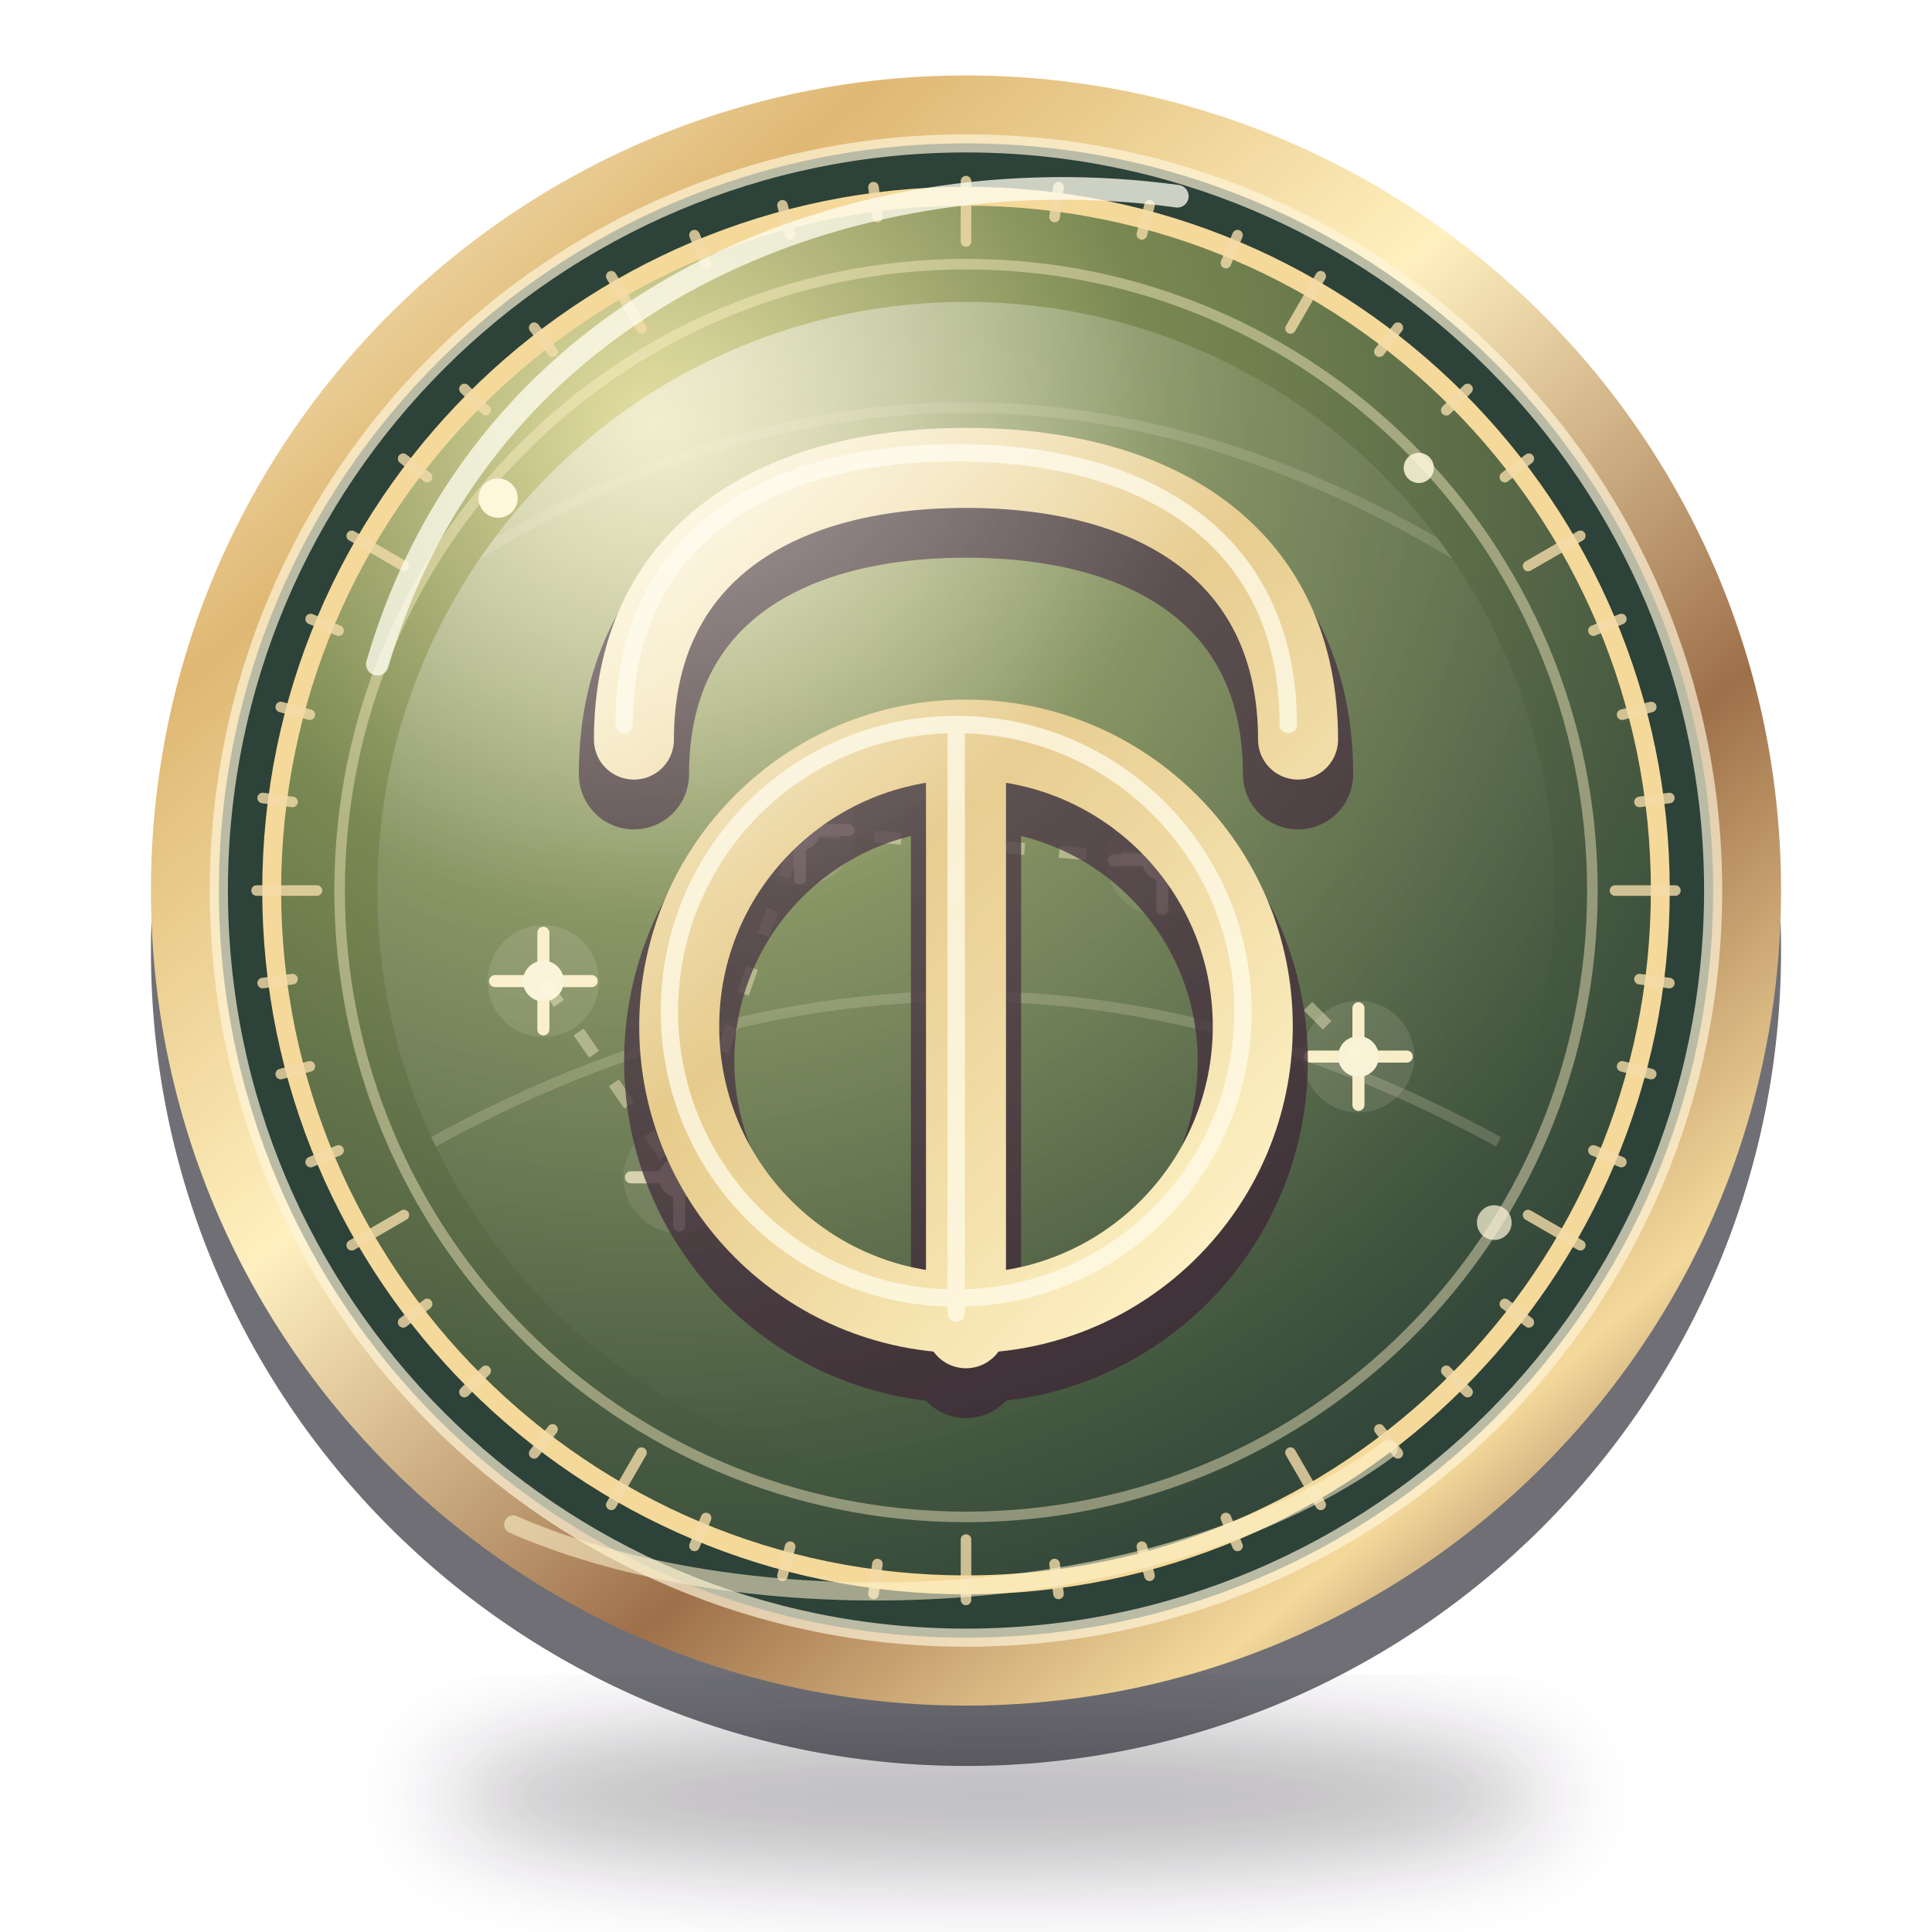
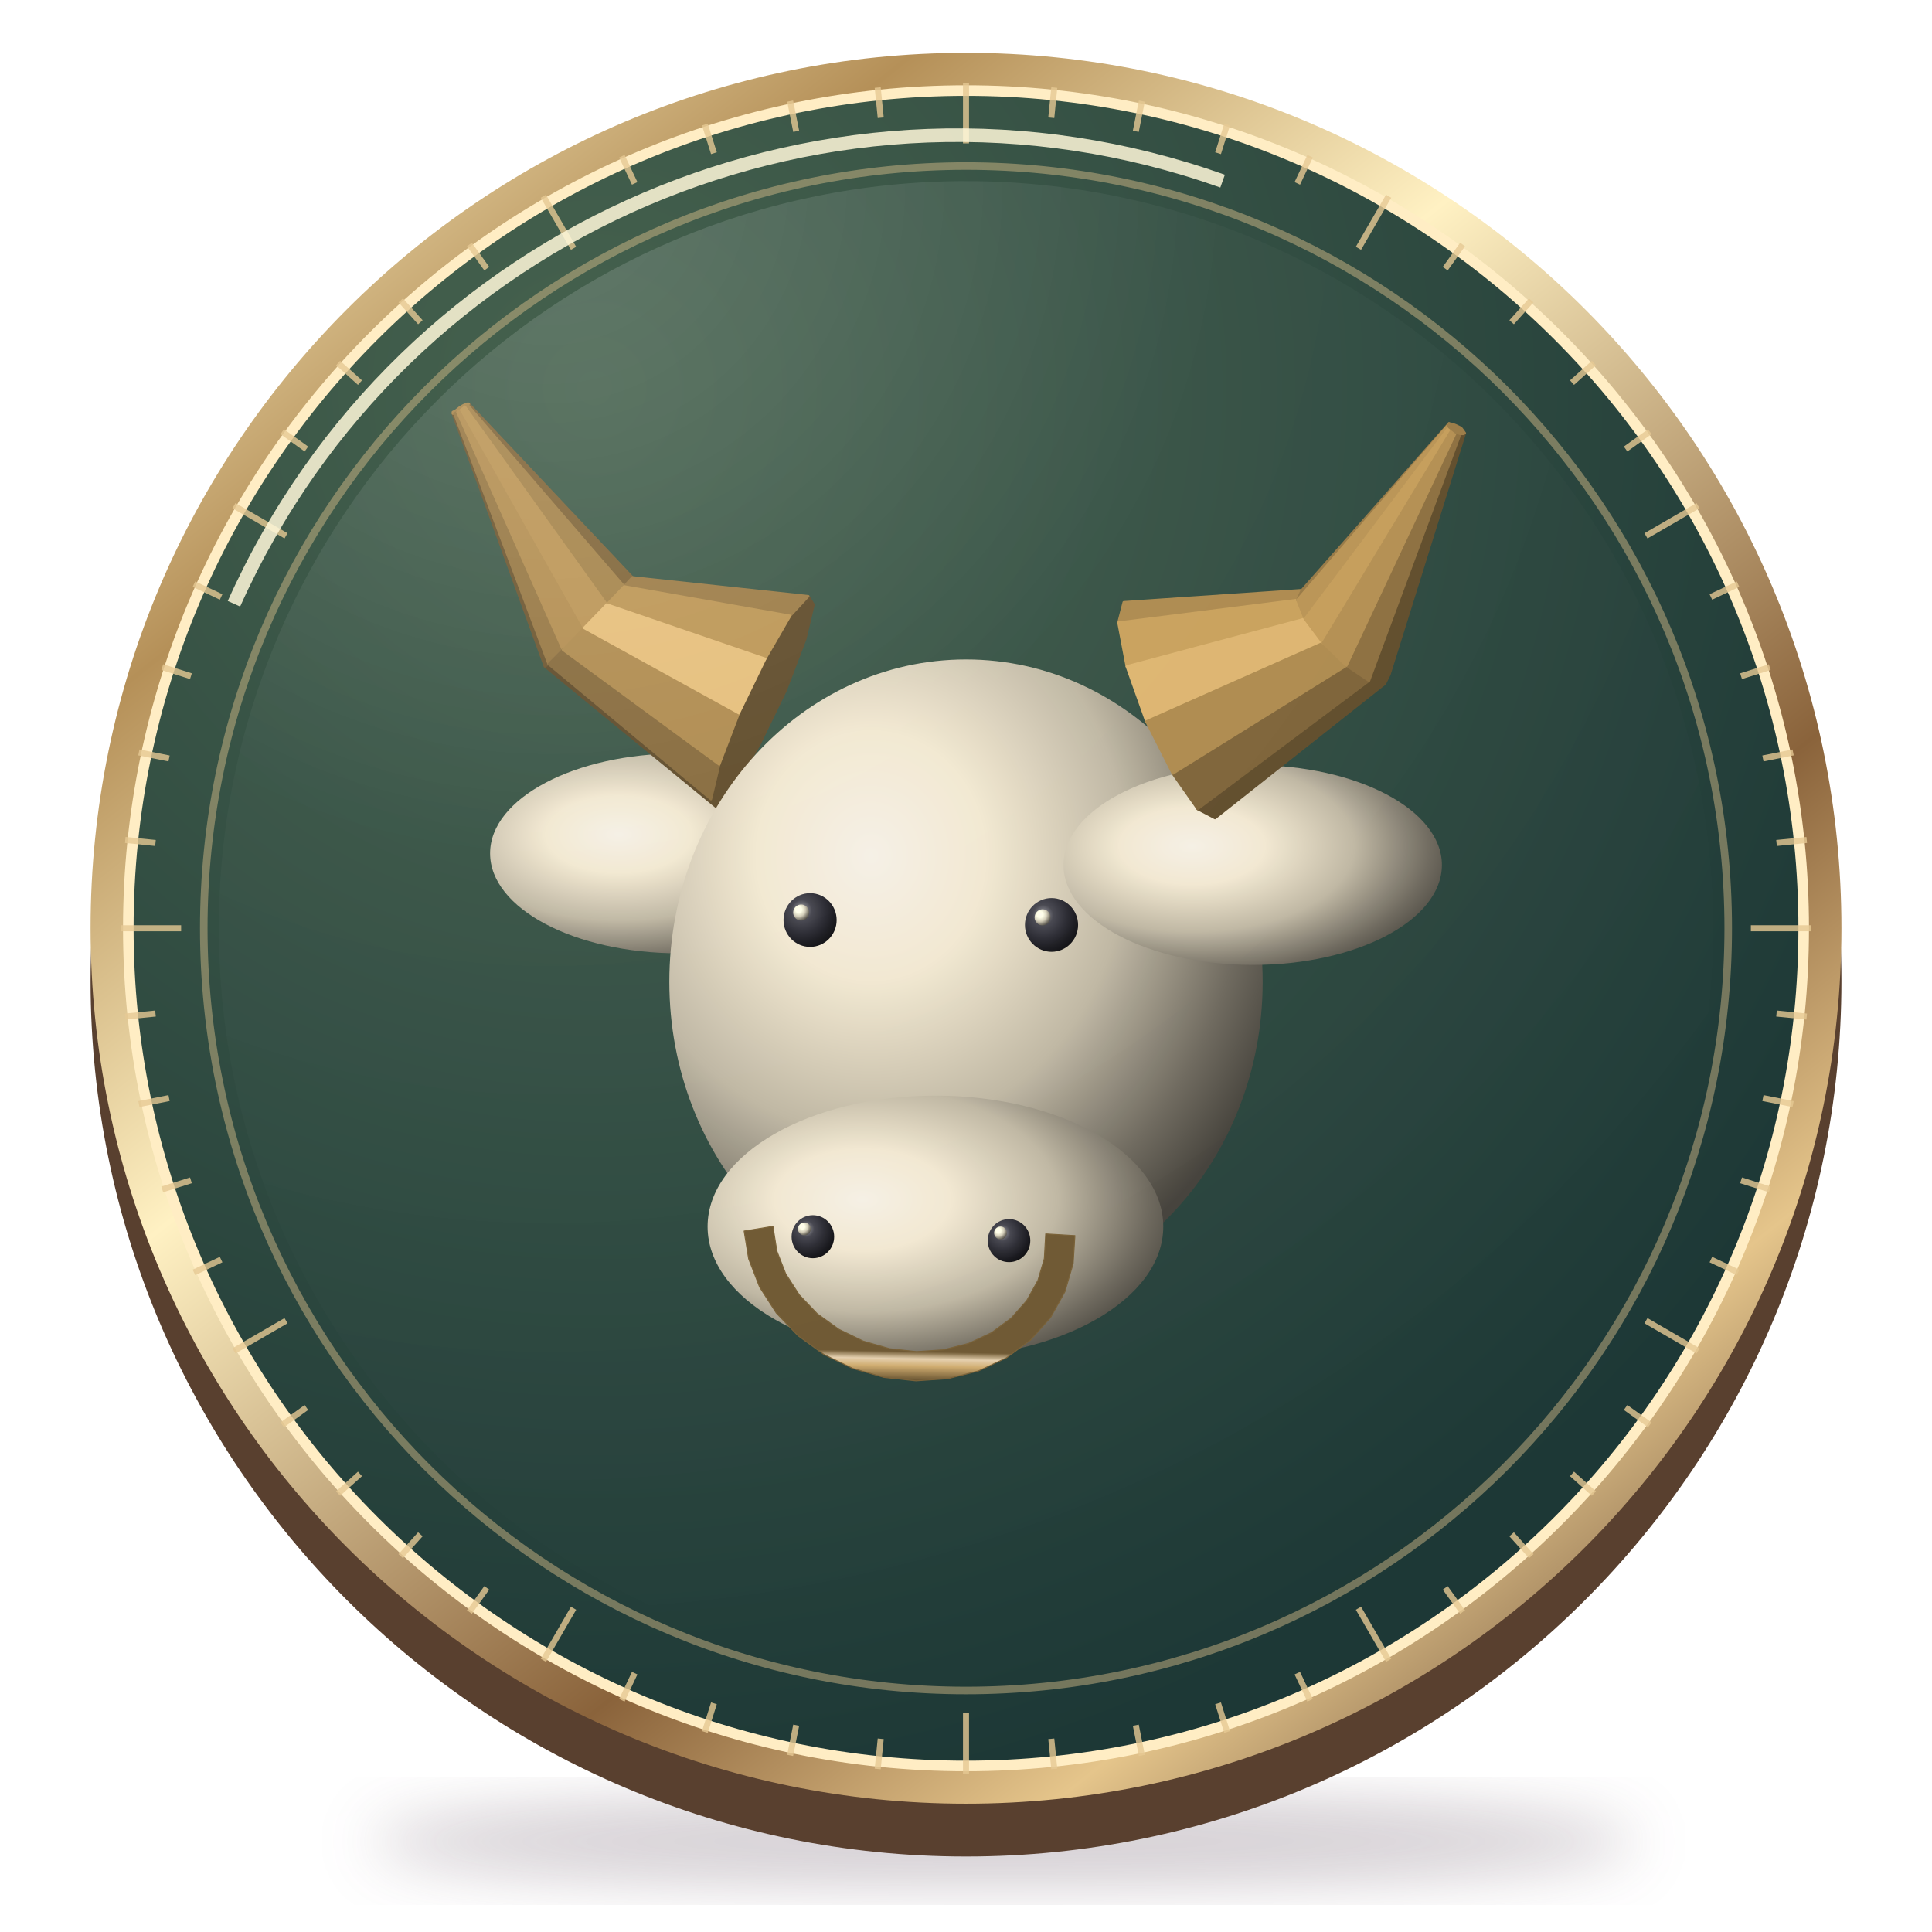
- <svg xmlns="http://www.w3.org/2000/svg" viewBox="0 0 128 128" role="img" aria-labelledby="seal-versis-title seal-versis-desc">
+ <svg xmlns="http://www.w3.org/2000/svg" viewBox="0 0 256 256" role="img" aria-labelledby="sculpt-versis-title">
  <defs>
-     <radialGradient id="seal-versis-sky" cx=".28" cy=".17" r=".92">
-       <stop stop-color="#e6e0a3" />
-       <stop offset=".38" stop-color="#7a8952" />
-       <stop offset="1" stop-color="#2d4238" />
+     <linearGradient id="sculpt-versis-metal" x1=".1" y1="0" x2=".9" y2="1">
+       <stop stop-color="#f8e9bb" />
+       <stop offset=".18" stop-color="#b59058" />
+       <stop offset=".38" stop-color="#fff1c3" />
+       <stop offset=".67" stop-color="#8a633b" />
+       <stop offset=".83" stop-color="#e5c58b" />
+       <stop offset="1" stop-color="#5a402f" />
+     </linearGradient>
+     <radialGradient id="sculpt-versis-face" cx=".28" cy=".18" r=".85">
+       <stop stop-color="#46624e" />
+       <stop offset="1" stop-color="#1d3836" />
    </radialGradient>
-     <linearGradient id="seal-versis-rim" x1=".05" y1=".02" x2=".9" y2="1">
-       <stop stop-color="#fff4d5" />
-       <stop offset=".19" stop-color="#dfb873" />
-       <stop offset=".42" stop-color="#fff0bf" />
-       <stop offset=".67" stop-color="#9e704a" />
-       <stop offset=".86" stop-color="#f4d99b" />
-       <stop offset="1" stop-color="#704437" />
-     </linearGradient>
-     <linearGradient id="seal-versis-glyph" x1="0" y1="0" x2=".8" y2="1">
-       <stop stop-color="#fff9de" />
-       <stop offset=".48" stop-color="#e4c783" />
-       <stop offset="1" stop-color="#fff2c5" />
-     </linearGradient>
-     <radialGradient id="seal-versis-shine" cx=".24" cy=".04" r=".92">
-       <stop stop-color="#fff" stop-opacity=".55" />
-       <stop offset=".52" stop-color="#fff" stop-opacity=".11" />
+     <radialGradient id="sculpt-versis-glass" cx=".22" cy="0" r="1">
+       <stop stop-color="#fff" stop-opacity=".16" />
+       <stop offset=".45" stop-color="#fff" stop-opacity=".025" />
      <stop offset="1" stop-color="#fff" stop-opacity="0" />
    </radialGradient>
-     <filter id="seal-versis-shadow" x="-.35" y="-.3" width="1.7" height="1.8">
-       <feGaussianBlur stdDeviation="3.2" />
+     <filter id="sculpt-versis-blur">
+       <feGaussianBlur stdDeviation="4" />
    </filter>
-     <clipPath id="seal-versis-clip">
-       <circle cx="64" cy="59" r="39" />
-     </clipPath>
  </defs>
-   <ellipse cx="66" cy="119" rx="37" ry="5" fill="#1d1721" opacity=".3" filter="url(#seal-versis-shadow)" />
-   <circle cx="64" cy="63" r="54" fill="#171721" opacity=".62" />
-   <circle cx="64" cy="59" r="54" fill="url(#seal-versis-rim)" />
-   <circle cx="64" cy="59" r="49.5" fill="#2d4238" stroke="#fff6db" stroke-opacity=".67" stroke-width="1.2" />
-   <circle cx="64" cy="59" r="46" fill="url(#seal-versis-sky)" stroke="#f5d99a" stroke-width="1.25" />
-   <circle cx="64" cy="59" r="41.5" fill="none" stroke="#fff3c9" stroke-opacity=".43" stroke-width=".7" />
-   <g fill="none" stroke="#f4dca9" stroke-width=".7" stroke-opacity=".8" stroke-linecap="round">
-     <path d="M64.00 16.00L64.00 12.00" />
-     <path d="M69.87 14.38L70.13 12.40" />
-     <path d="M75.65 15.53L76.16 13.60" />
-     <path d="M81.22 17.43L81.99 15.58" />
-     <path d="M85.50 21.76L87.50 18.30" />
-     <path d="M91.39 23.30L92.61 21.71" />
-     <path d="M95.82 27.18L97.23 25.77" />
-     <path d="M99.70 31.61L101.29 30.39" />
-     <path d="M101.24 37.50L104.70 35.50" />
-     <path d="M105.57 41.78L107.42 41.01" />
-     <path d="M107.47 47.35L109.40 46.84" />
-     <path d="M108.62 53.13L110.60 52.87" />
-     <path d="M107.00 59.00L111.00 59.00" />
-     <path d="M108.62 64.87L110.60 65.13" />
-     <path d="M107.47 70.65L109.40 71.16" />
-     <path d="M105.57 76.22L107.42 76.99" />
-     <path d="M101.24 80.50L104.70 82.50" />
-     <path d="M99.70 86.39L101.29 87.61" />
-     <path d="M95.82 90.82L97.23 92.23" />
-     <path d="M91.39 94.70L92.61 96.29" />
-     <path d="M85.50 96.24L87.50 99.70" />
-     <path d="M81.22 100.57L81.99 102.42" />
-     <path d="M75.65 102.47L76.16 104.40" />
-     <path d="M69.87 103.62L70.13 105.60" />
-     <path d="M64.00 102.00L64.00 106.00" />
-     <path d="M58.13 103.62L57.87 105.60" />
-     <path d="M52.35 102.47L51.84 104.40" />
-     <path d="M46.78 100.57L46.01 102.42" />
-     <path d="M42.50 96.24L40.50 99.70" />
-     <path d="M36.61 94.70L35.39 96.29" />
-     <path d="M32.18 90.82L30.77 92.23" />
-     <path d="M28.30 86.39L26.71 87.61" />
-     <path d="M26.76 80.50L23.30 82.50" />
-     <path d="M22.43 76.22L20.58 76.99" />
-     <path d="M20.53 70.65L18.60 71.16" />
-     <path d="M19.38 64.87L17.40 65.13" />
-     <path d="M21.00 59.00L17.00 59.00" />
-     <path d="M19.38 53.13L17.40 52.87" />
-     <path d="M20.53 47.35L18.60 46.84" />
-     <path d="M22.43 41.78L20.58 41.01" />
-     <path d="M26.76 37.50L23.30 35.50" />
-     <path d="M28.30 31.61L26.71 30.39" />
-     <path d="M32.18 27.18L30.77 25.77" />
-     <path d="M36.61 23.30L35.39 21.71" />
-     <path d="M42.50 21.76L40.50 18.30" />
-     <path d="M46.78 17.43L46.01 15.58" />
-     <path d="M52.35 15.53L51.84 13.60" />
-     <path d="M58.13 14.38L57.87 12.40" />
+   <ellipse cx="133" cy="244" rx="84" ry="7" fill="#493345" opacity=".22" filter="url(#sculpt-versis-blur)" />
+   <circle cx="128" cy="130" r="116" fill="#59402f" />
+   <circle cx="128" cy="123" r="116" fill="url(#sculpt-versis-metal)" />
+   <circle cx="128" cy="123" r="111" fill="url(#sculpt-versis-face)" stroke="#ffedc4" stroke-width="1.4" />
+   <circle cx="128" cy="123" r="101" fill="none" stroke="#dfc18c" stroke-opacity=".45" />
+   <g fill="none" stroke="#e6c994" stroke-width=".8" opacity=".8">
+     <path d="M128.0 19.0L128.0 11.0" />
+     <path d="M139.3 15.6L139.7 11.6" />
+     <path d="M150.5 17.4L151.3 13.4" />
+     <path d="M161.4 20.3L162.6 16.5" />
+     <path d="M171.9 24.3L173.6 20.7" />
+     <path d="M180.0 32.9L184.0 26.0" />
+     <path d="M191.5 35.6L193.8 32.4" />
+     <path d="M200.3 42.7L202.9 39.8" />
+     <path d="M208.3 50.7L211.2 48.1" />
+     <path d="M215.4 59.5L218.6 57.2" />
+     <path d="M218.1 71.0L225.0 67.0" />
+     <path d="M226.7 79.1L230.3 77.4" />
+     <path d="M230.7 89.6L234.5 88.4" />
+     <path d="M233.6 100.5L237.6 99.7" />
+     <path d="M235.4 111.7L239.4 111.3" />
+     <path d="M232.0 123.0L240.0 123.0" />
+     <path d="M235.4 134.3L239.4 134.7" />
+     <path d="M233.6 145.5L237.6 146.3" />
+     <path d="M230.7 156.4L234.5 157.6" />
+     <path d="M226.7 166.9L230.3 168.6" />
+     <path d="M218.1 175.0L225.0 179.0" />
+     <path d="M215.4 186.5L218.6 188.8" />
+     <path d="M208.3 195.3L211.2 197.9" />
+     <path d="M200.3 203.3L202.9 206.2" />
+     <path d="M191.5 210.4L193.8 213.6" />
+     <path d="M180.0 213.1L184.0 220.0" />
+     <path d="M171.9 221.7L173.6 225.3" />
+     <path d="M161.4 225.7L162.6 229.5" />
+     <path d="M150.5 228.6L151.3 232.6" />
+     <path d="M139.3 230.4L139.7 234.4" />
+     <path d="M128.0 227.0L128.0 235.0" />
+     <path d="M116.7 230.4L116.3 234.4" />
+     <path d="M105.5 228.6L104.7 232.6" />
+     <path d="M94.6 225.7L93.4 229.5" />
+     <path d="M84.1 221.7L82.4 225.3" />
+     <path d="M76.0 213.1L72.0 220.0" />
+     <path d="M64.5 210.4L62.2 213.6" />
+     <path d="M55.7 203.3L53.1 206.2" />
+     <path d="M47.7 195.3L44.8 197.9" />
+     <path d="M40.6 186.5L37.4 188.8" />
+     <path d="M37.9 175.0L31.0 179.0" />
+     <path d="M29.3 166.9L25.7 168.6" />
+     <path d="M25.3 156.4L21.5 157.6" />
+     <path d="M22.4 145.5L18.4 146.3" />
+     <path d="M20.6 134.3L16.6 134.7" />
+     <path d="M24.0 123.0L16.0 123.0" />
+     <path d="M20.6 111.7L16.6 111.3" />
+     <path d="M22.4 100.5L18.4 99.7" />
+     <path d="M25.3 89.6L21.5 88.4" />
+     <path d="M29.3 79.1L25.7 77.4" />
+     <path d="M37.9 71.0L31.0 67.0" />
+     <path d="M40.6 59.5L37.4 57.2" />
+     <path d="M47.7 50.7L44.8 48.1" />
+     <path d="M55.7 42.7L53.1 39.8" />
+     <path d="M64.5 35.6L62.2 32.4" />
+     <path d="M76.0 32.9L72.0 26.0" />
+     <path d="M84.1 24.3L82.4 20.7" />
+     <path d="M94.6 20.3L93.4 16.5" />
+     <path d="M105.5 17.4L104.7 13.4" />
+     <path d="M116.7 15.6L116.3 11.6" />
  </g>
-   <g clip-path="url(#seal-versis-clip)">
-     <path d="M20 81 Q64 51 108 81" fill="none" stroke="#fff5d6" stroke-opacity=".18" stroke-width=".7" />
-     <path d="M28 39 Q64 15 100 39" fill="none" stroke="#fff5d6" stroke-opacity=".15" stroke-width=".7" />
-     <polyline points="36,65 45,78 53,55 77,57 90,70" fill="none" stroke="#fff0c5" stroke-opacity=".42" stroke-width=".8" stroke-dasharray="1.8 2.3" />
-     <g transform="translate(36 65)" opacity=".96">
-       <path d="M0 -3.2V3.2M-3.2 0H3.2" stroke="#fff2cb" stroke-width=".8" stroke-linecap="round" />
-       <circle r="1.35" fill="#fff8dc" />
-       <circle r="3.7" fill="#fff8dc" opacity=".12" />
-     </g>
-     <g transform="translate(45 78)" opacity=".72">
-       <path d="M0 -3.2V3.2M-3.2 0H3.2" stroke="#fff2cb" stroke-width=".8" stroke-linecap="round" />
-       <circle r="1.35" fill="#fff8dc" />
-       <circle r="3.7" fill="#fff8dc" opacity=".12" />
-     </g>
-     <g transform="translate(53 55)" opacity=".96">
-       <path d="M0 -3.2V3.2M-3.2 0H3.2" stroke="#fff2cb" stroke-width=".8" stroke-linecap="round" />
-       <circle r="1.35" fill="#fff8dc" />
-       <circle r="3.7" fill="#fff8dc" opacity=".12" />
-     </g>
-     <g transform="translate(77 57)" opacity=".72">
-       <path d="M0 -3.2V3.2M-3.2 0H3.2" stroke="#fff2cb" stroke-width=".8" stroke-linecap="round" />
-       <circle r="1.35" fill="#fff8dc" />
-       <circle r="3.7" fill="#fff8dc" opacity=".12" />
-     </g>
-     <g transform="translate(90 70)" opacity=".96">
-       <path d="M0 -3.2V3.2M-3.2 0H3.2" stroke="#fff2cb" stroke-width=".8" stroke-linecap="round" />
-       <circle r="1.35" fill="#fff8dc" />
-       <circle r="3.7" fill="#fff8dc" opacity=".12" />
-     </g>
-     <path d="M42 49 C42 37 51 31 64 31 C77 31 86 37 86 49 M45 68 A19 19 0 1 0 83 68 A19 19 0 1 0 45 68 M64 49 V88" transform="translate(0 2.3)" fill="none" stroke="#3c2735" stroke-opacity=".8" stroke-width="7.3" stroke-linecap="round" stroke-linejoin="round" />
-     <path d="M42 49 C42 37 51 31 64 31 C77 31 86 37 86 49 M45 68 A19 19 0 1 0 83 68 A19 19 0 1 0 45 68 M64 49 V88" fill="none" stroke="url(#seal-versis-glyph)" stroke-width="5.3" stroke-linecap="round" stroke-linejoin="round" />
-     <path d="M42 49 C42 37 51 31 64 31 C77 31 86 37 86 49 M45 68 A19 19 0 1 0 83 68 A19 19 0 1 0 45 68 M64 49 V88" transform="translate(-.65 -1)" fill="none" stroke="#fffbe7" stroke-opacity=".76" stroke-width="1.15" stroke-linecap="round" stroke-linejoin="round" />
-     <circle cx="64" cy="59" r="43" fill="url(#seal-versis-shine)" />
+   <g>
+     <defs>
+       <radialGradient id="versis-surface-0" gradientUnits="userSpaceOnUse" cx="81.99" cy="108.32" r="37.11" gradientTransform="translate(0 53.36494) scale(1 0.5280872)">
+         <stop stop-color="#f5f0e5" />
+         <stop offset=".26" stop-color="#f2e8d1" />
+         <stop offset=".58" stop-color="#bfb7a3" />
+         <stop offset=".85" stop-color="#6e695e" />
+         <stop offset="1" stop-color="#46433c" />
+       </radialGradient>
+       <radialGradient id="versis-surface-1" gradientUnits="userSpaceOnUse" cx="157.96" cy="109.85" r="37.11" gradientTransform="translate(0 54.09051) scale(1 0.5280872)">
+         <stop stop-color="#f5f0e5" />
+         <stop offset=".26" stop-color="#f2e8d1" />
+         <stop offset=".58" stop-color="#bfb7a3" />
+         <stop offset=".85" stop-color="#6e695e" />
+         <stop offset="1" stop-color="#46433c" />
+       </radialGradient>
+       <radialGradient id="versis-surface-2" gradientUnits="userSpaceOnUse" cx="115.42" cy="114.72" r="58.19" gradientTransform="translate(0 -11.22187) scale(1 1.086263)">
+         <stop stop-color="#f5f0e5" />
+         <stop offset=".26" stop-color="#f2e8d1" />
+         <stop offset=".58" stop-color="#bfb7a3" />
+         <stop offset=".85" stop-color="#6e695e" />
+         <stop offset="1" stop-color="#46433c" />
+       </radialGradient>
+       <radialGradient id="versis-surface-3" gradientUnits="userSpaceOnUse" cx="114.29" cy="156.29" r="44.68" gradientTransform="translate(0 69.13264) scale(1 0.5746536)">
+         <stop stop-color="#f5f0e5" />
+         <stop offset=".26" stop-color="#f2e8d1" />
+         <stop offset=".58" stop-color="#bfb7a3" />
+         <stop offset=".85" stop-color="#6e695e" />
+         <stop offset="1" stop-color="#46433c" />
+       </radialGradient>
+       <radialGradient id="versis-surface-4" gradientUnits="userSpaceOnUse" cx="106.22" cy="120.63" r="5.21" gradientTransform="translate(0 -1.300142) scale(1 1.010665)">
+         <stop stop-color="#a2a2a6" />
+         <stop offset=".26" stop-color="#46464f" />
+         <stop offset=".58" stop-color="#2b2b33" />
+         <stop offset=".85" stop-color="#18181d" />
+         <stop offset="1" stop-color="#101013" />
+       </radialGradient>
+       <radialGradient id="versis-surface-5" gradientUnits="userSpaceOnUse" cx="105.82" cy="120.53" r="1.56" gradientTransform="translate(0 -1.180999) scale(1 1.009767)">
+         <stop stop-color="#fffbf0" />
+         <stop offset=".26" stop-color="#ffffe7" />
+         <stop offset=".58" stop-color="#d1cbb6" />
+         <stop offset=".85" stop-color="#787468" />
+         <stop offset="1" stop-color="#4d4a43" />
+       </radialGradient>
+       <radialGradient id="versis-surface-6" gradientUnits="userSpaceOnUse" cx="138.21" cy="121.28" r="5.21" gradientTransform="translate(0 -1.307046) scale(1 1.010665)">
+         <stop stop-color="#a2a2a6" />
+         <stop offset=".26" stop-color="#46464f" />
+         <stop offset=".58" stop-color="#2b2b33" />
+         <stop offset=".85" stop-color="#18181d" />
+         <stop offset="1" stop-color="#101013" />
+       </radialGradient>
+       <radialGradient id="versis-surface-7" gradientUnits="userSpaceOnUse" cx="137.81" cy="121.18" r="1.56" gradientTransform="translate(0 -1.187322) scale(1 1.009767)">
+         <stop stop-color="#fffbf0" />
+         <stop offset=".26" stop-color="#ffffe7" />
+         <stop offset=".58" stop-color="#d1cbb6" />
+         <stop offset=".85" stop-color="#787468" />
+         <stop offset="1" stop-color="#4d4a43" />
+       </radialGradient>
+       <radialGradient id="versis-surface-8" gradientUnits="userSpaceOnUse" cx="106.81" cy="162.84" r="4.17" gradientTransform="translate(0 -1.747567) scale(1 1.010665)">
+         <stop stop-color="#a2a2a6" />
+         <stop offset=".26" stop-color="#46464f" />
+         <stop offset=".58" stop-color="#2b2b33" />
+         <stop offset=".85" stop-color="#18181d" />
+         <stop offset="1" stop-color="#101013" />
+       </radialGradient>
+       <radialGradient id="versis-surface-9" gradientUnits="userSpaceOnUse" cx="106.31" cy="162.54" r="1.25" gradientTransform="translate(0 -1.590493) scale(1 1.009767)">
+         <stop stop-color="#fffbf0" />
+         <stop offset=".26" stop-color="#ffffe7" />
+         <stop offset=".58" stop-color="#d1cbb6" />
+         <stop offset=".85" stop-color="#787468" />
+         <stop offset="1" stop-color="#4d4a43" />
+       </radialGradient>
+       <radialGradient id="versis-surface-10" gradientUnits="userSpaceOnUse" cx="132.80" cy="163.37" r="4.17" gradientTransform="translate(0 -1.753176) scale(1 1.010665)">
+         <stop stop-color="#a2a2a6" />
+         <stop offset=".26" stop-color="#46464f" />
+         <stop offset=".58" stop-color="#2b2b33" />
+         <stop offset=".85" stop-color="#18181d" />
+         <stop offset="1" stop-color="#101013" />
+       </radialGradient>
+       <radialGradient id="versis-surface-11" gradientUnits="userSpaceOnUse" cx="132.30" cy="163.06" r="1.25" gradientTransform="translate(0 -1.595631) scale(1 1.009767)">
+         <stop stop-color="#fffbf0" />
+         <stop offset=".26" stop-color="#ffffe7" />
+         <stop offset=".58" stop-color="#d1cbb6" />
+         <stop offset=".85" stop-color="#787468" />
+         <stop offset="1" stop-color="#4d4a43" />
+       </radialGradient>
+       <linearGradient id="versis-tube-0" gradientUnits="userSpaceOnUse" x1="121.453" y1="179.096" x2="121.375" y2="182.971">
+         <stop stop-color="#6f5933" />
+         <stop offset=".25" stop-color="#e5d0ae" />
+         <stop offset=".50" stop-color="#d0ac70" />
+         <stop offset="1" stop-color="#65512e" />
+       </linearGradient>
+     </defs>
+     <ellipse cx="90.01" cy="113.08" rx="25.07" ry="13.24" fill="url(#versis-surface-0)" />
+     <polygon fill="#614d2c" stroke="#614d2c" stroke-width=".32" stroke-linejoin="round" points="95.0,107.0 72.2,88.3 72.7,88.0 94.2,105.9" />
+     <polygon fill="#6e5832" stroke="#6e5832" stroke-width=".32" stroke-linejoin="round" points="72.2,88.3 60.0,54.8 60.2,54.8 72.7,88.0" />
+     <polygon fill="#614d2c" stroke="#614d2c" stroke-width=".32" stroke-linejoin="round" points="104.1,91.5 100.6,98.7 97.3,104.4 95.0,107.0 94.2,105.9 95.3,101.3 97.9,94.5 101.4,87.3 104.7,81.6 107.1,79.0 107.8,80.1 106.7,84.7" />
+     <polygon fill="#82673b" stroke="#82673b" stroke-width=".32" stroke-linejoin="round" points="82.7,77.7 62.0,53.7 62.1,53.5 83.8,76.5" />
+     <polygon fill="#a9874d" stroke="#a9874d" stroke-width=".32" stroke-linejoin="round" points="60.9,54.0 60.4,54.4 60.0,54.6 60.0,54.8 60.2,54.8 60.6,54.6 61.1,54.3 61.6,53.9 62.0,53.7 62.1,53.5 61.9,53.5 61.4,53.7" />
+     <polygon fill="#987945" stroke="#987945" stroke-width=".32" stroke-linejoin="round" points="72.7,88.0 60.2,54.8 60.6,54.6 74.6,86.1" />
+     <ellipse cx="128.00" cy="130.09" rx="39.31" ry="42.71" fill="url(#versis-surface-2)" />
+     <polygon fill="#a6854c" stroke="#a6854c" stroke-width=".32" stroke-linejoin="round" points="80.4,80.1 61.6,53.9 62.0,53.7 82.7,77.7" />
+     <polygon fill="#9d7d48" stroke="#9d7d48" stroke-width=".32" stroke-linejoin="round" points="104.7,81.6 82.7,77.7 83.8,76.5 107.1,79.0" />
+     <polygon fill="#b48f52" stroke="#b48f52" stroke-width=".32" stroke-linejoin="round" points="74.6,86.1 60.6,54.6 61.1,54.3 77.4,83.2" />
+     <polygon fill="#bc9657" stroke="#bc9657" stroke-width=".32" stroke-linejoin="round" points="77.4,83.2 61.1,54.3 61.6,53.9 80.4,80.1" />
+     <polygon fill="#886c3e" stroke="#886c3e" stroke-width=".32" stroke-linejoin="round" points="94.2,105.9 72.7,88.0 74.6,86.1 95.3,101.3" />
+     <polygon fill="#bd9756" stroke="#bd9756" stroke-width=".32" stroke-linejoin="round" points="101.4,87.3 80.4,80.1 82.7,77.7 104.7,81.6" />
+     <polygon fill="#b08c50" stroke="#b08c50" stroke-width=".32" stroke-linejoin="round" points="95.3,101.3 74.6,86.1 77.4,83.2 97.9,94.5" />
+     <polygon fill="#e6bf7c" stroke="#e6bf7c" stroke-width=".32" stroke-linejoin="round" points="97.9,94.5 77.4,83.2 80.4,80.1 101.4,87.3" />
+     <ellipse cx="165.99" cy="114.62" rx="25.07" ry="13.24" fill="url(#versis-surface-1)" />
+     <polygon fill="#ad8a4f" stroke="#ad8a4f" stroke-width=".32" stroke-linejoin="round" points="148.9,79.8 172.5,78.2 171.9,79.5 148.2,82.5" />
+     <polygon fill="#614d2c" stroke="#614d2c" stroke-width=".32" stroke-linejoin="round" points="158.7,107.2 181.4,90.2 183.5,90.6 161.0,108.4" />
+     <ellipse cx="123.95" cy="162.53" rx="30.19" ry="17.35" fill="url(#versis-surface-3)" />
+     <polygon fill="#c9a15c" stroke="#c9a15c" stroke-width=".32" stroke-linejoin="round" points="148.2,82.5 171.9,79.5 172.9,82.0 149.3,88.3" />
+     <polygon fill="#614d2c" stroke="#614d2c" stroke-width=".32" stroke-linejoin="round" points="183.5,90.6 193.9,57.5 194.1,57.4 184.1,89.4" />
+     <polygon fill="#7e6439" stroke="#7e6439" stroke-width=".32" stroke-linejoin="round" points="155.4,102.5 178.4,88.2 181.4,90.2 158.7,107.2" />
+     <polygon fill="#987945" stroke="#987945" stroke-width=".32" stroke-linejoin="round" points="172.5,78.2 192.0,56.1 191.9,56.3 171.9,79.5" />
+     <ellipse cx="107.34" cy="121.91" rx="3.52" ry="3.56" fill="url(#versis-surface-4)" />
+     <ellipse cx="106.16" cy="120.92" rx="1.06" ry="1.07" fill="url(#versis-surface-5)" />
+     <polygon fill="#614d2c" stroke="#614d2c" stroke-width=".32" stroke-linejoin="round" points="181.4,90.2 193.5,57.5 193.9,57.5 183.5,90.6" />
+     <polygon fill="#ddb570" stroke="#ddb570" stroke-width=".32" stroke-linejoin="round" points="149.3,88.3 172.9,82.0 175.3,85.2 151.9,95.6" />
+     <polygon fill="#ba9455" stroke="#ba9455" stroke-width=".32" stroke-linejoin="round" points="171.9,79.5 191.9,56.3 192.0,56.6 172.9,82.0" />
+     <polygon fill="#ae8b4f" stroke="#ae8b4f" stroke-width=".32" stroke-linejoin="round" points="151.9,95.6 175.3,85.2 178.4,88.2 155.4,102.5" />
+     <polygon fill="#8d7040" stroke="#8d7040" stroke-width=".32" stroke-linejoin="round" points="178.4,88.2 192.9,57.3 193.5,57.5 181.4,90.2" />
+     <polygon fill="#c59d5a" stroke="#c59d5a" stroke-width=".32" stroke-linejoin="round" points="172.9,82.0 192.0,56.6 192.4,56.9 175.3,85.2" />
+     <polygon fill="#b48f52" stroke="#b48f52" stroke-width=".32" stroke-linejoin="round" points="175.3,85.2 192.4,56.9 192.9,57.3 178.4,88.2" />
+     <polygon fill="#9b7c47" stroke="#9b7c47" stroke-width=".32" stroke-linejoin="round" points="192.4,56.9 192.9,57.3 193.5,57.5 193.9,57.5 194.1,57.4 193.9,57.1 193.6,56.7 193.0,56.4 192.5,56.2 192.0,56.1 191.9,56.3 192.0,56.6" />
+     <ellipse cx="139.33" cy="122.56" rx="3.52" ry="3.56" fill="url(#versis-surface-6)" />
+     <ellipse cx="138.15" cy="121.56" rx="1.06" ry="1.07" fill="url(#versis-surface-7)" />
+     <path d="M102.42 162.50L102.94 165.78L104.11 168.78L105.91 171.58L108.28 174.07L111.15 176.14L114.39 177.71L117.87 178.71L121.45 179.10L124.99 178.86L128.35 178.01L131.38 176.59L133.98 174.67L136.05 172.33L137.53 169.66L138.38 166.76L138.56 163.50L142.43 163.73L142.20 167.42L141.11 171.15L139.21 174.57L136.59 177.53L133.36 179.92L129.65 181.66L125.60 182.68L121.37 182.97L117.12 182.51L113.00 181.33L109.16 179.47L105.74 176.99L102.86 173.98L100.65 170.54L99.20 166.80L98.60 163.12Z" fill="url(#versis-tube-0)" stroke="#796137" stroke-width=".13" stroke-linejoin="round" />
+     <ellipse cx="107.71" cy="163.87" rx="2.82" ry="2.85" fill="url(#versis-surface-8)" />
+     <ellipse cx="106.58" cy="162.84" rx="0.85" ry="0.85" fill="url(#versis-surface-9)" />
+     <ellipse cx="133.70" cy="164.39" rx="2.82" ry="2.85" fill="url(#versis-surface-10)" />
+     <ellipse cx="132.57" cy="163.37" rx="0.85" ry="0.85" fill="url(#versis-surface-11)" />
  </g>
-   <path d="M25 44C32 20 56 10 78 13" fill="none" stroke="#fffdf1" stroke-opacity=".76" stroke-width="1.5" stroke-linecap="round" />
-   <path d="M34 101C50 108 77 107 92 96" fill="none" stroke="#fff4ce" stroke-opacity=".56" stroke-width="1.2" stroke-linecap="round" />
-   <circle cx="33" cy="33" r="1.3" fill="#fff7db" />
-   <circle cx="94" cy="31" r="1" fill="#fff7db" opacity=".85" />
-   <circle cx="99" cy="81" r="1.15" fill="#fff7db" opacity=".72" />
+   <circle cx="128" cy="123" r="99" fill="url(#sculpt-versis-glass)" />
+   <path d="M31 80A105 105 0 0 1 162 24" fill="none" stroke="#fff8d9" stroke-width="1.8" opacity=".85" />
</svg>
